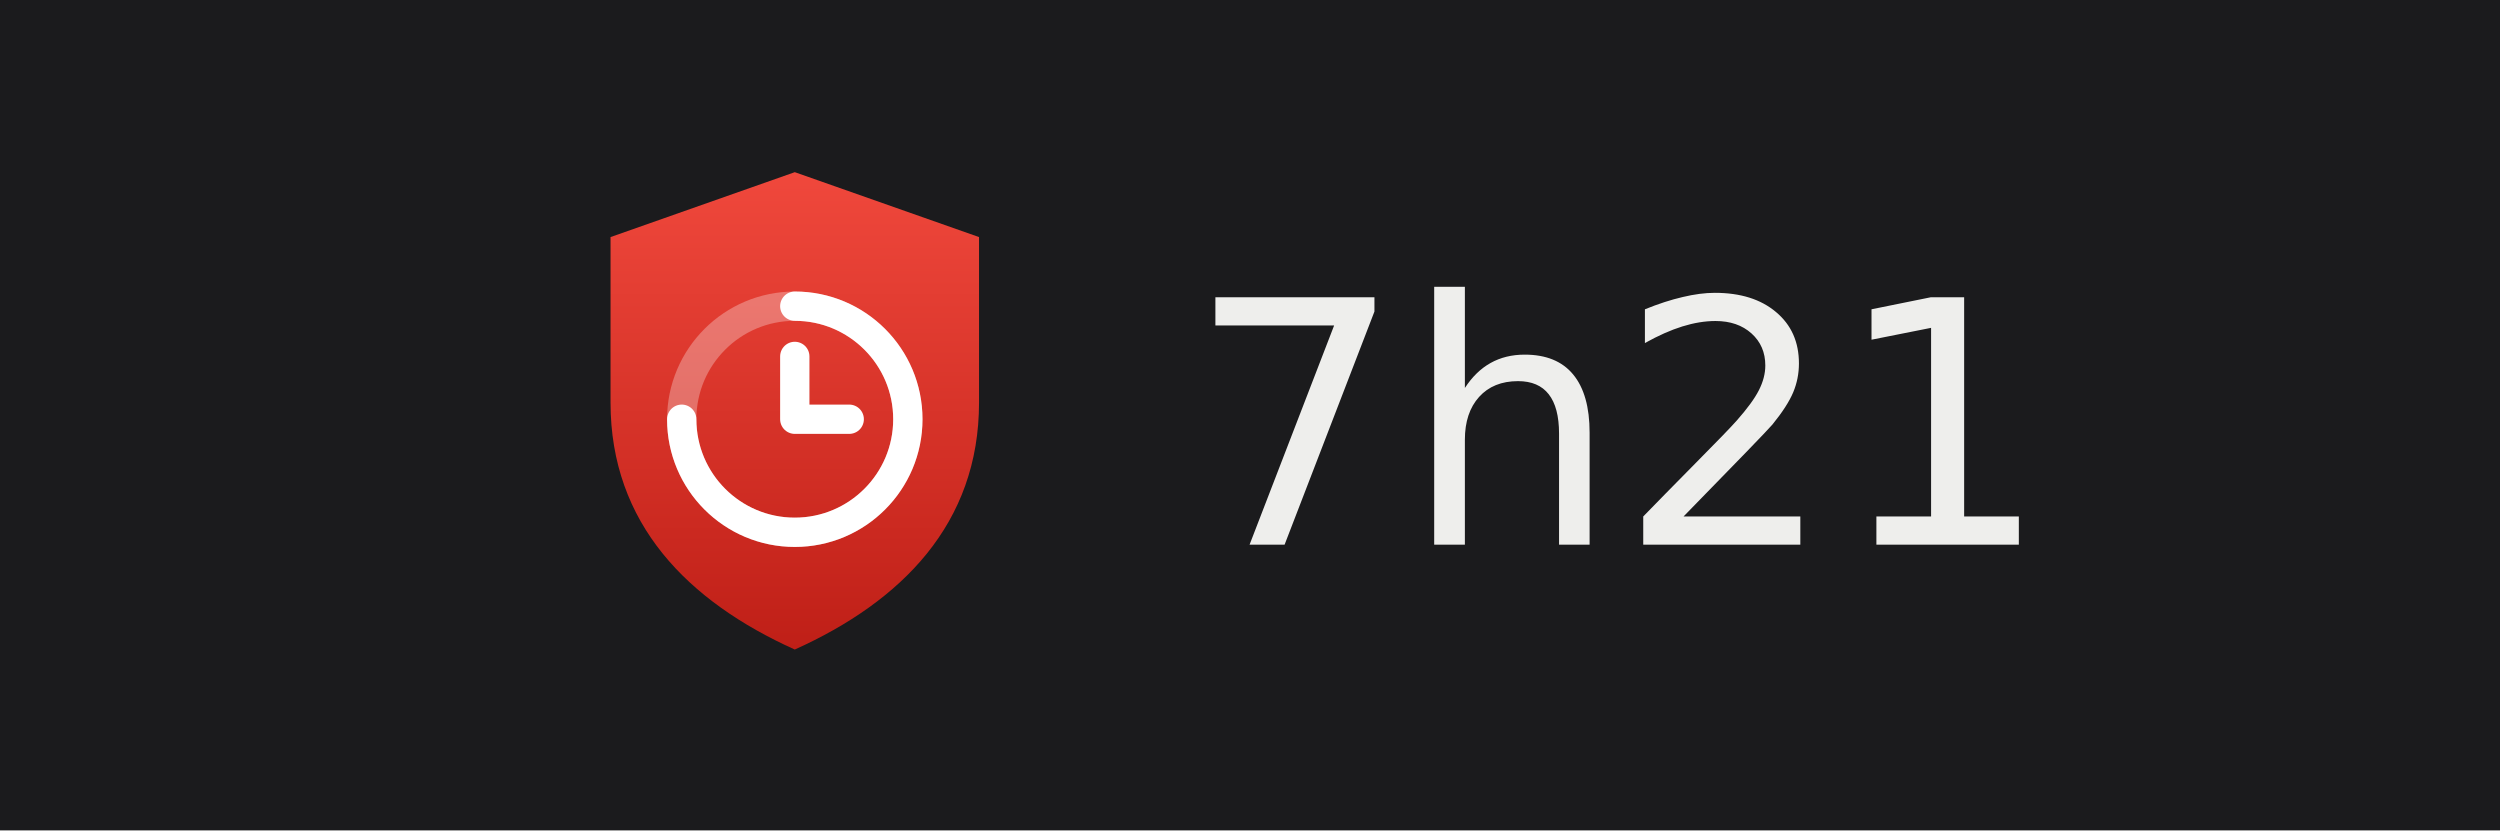
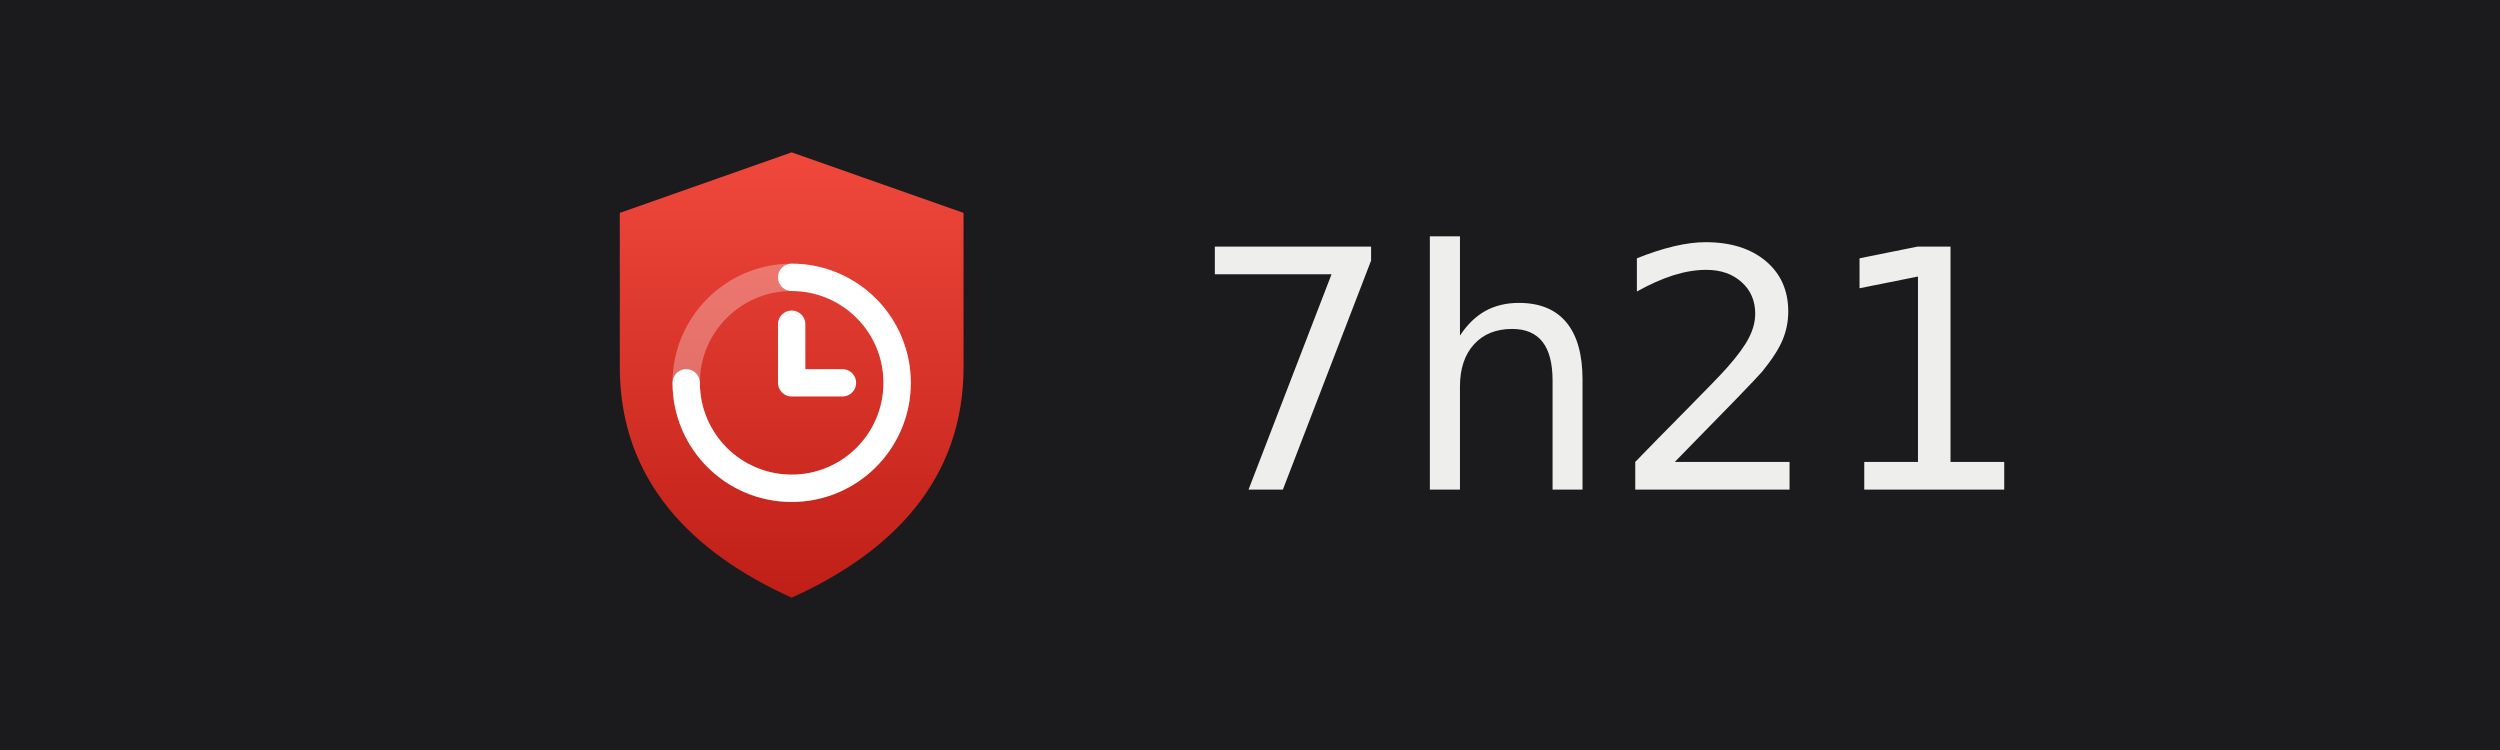
- <svg xmlns="http://www.w3.org/2000/svg" viewBox="0 0 280 93" role="img" aria-labelledby="t">
+ <svg xmlns="http://www.w3.org/2000/svg" viewBox="0 0 240 72" role="img" aria-labelledby="t">
  <defs>
    <linearGradient id="shield" x1="0" y1="0" x2="0" y2="1">
      <stop offset="0" stop-color="#F0483C" />
      <stop offset="1" stop-color="#BF1F17" />
    </linearGradient>
  </defs>
-   <rect width="280" height="93" fill="#1b1b1d" />
-   <g transform="translate(59 16) scale(.469)">
+   <rect width="240" height="72" fill="#1b1b1d" />
+   <g transform="translate(52 12) scale(.375)">
    <path fill="url(#shield)" d="M64 7 108 22.5v39.5c0 29-18.500 47.500-44 59C38.500 109.500 20 91 20 62V22.500Z" />
    <circle cx="64" cy="66" r="27" fill="none" stroke="#fff" stroke-opacity=".3" stroke-width="7" />
    <path d="M64 39A27 27 0 1 1 37 66" fill="none" stroke="#fff" stroke-width="7" stroke-linecap="round" />
    <path d="M64 51V66H77" fill="none" stroke="#fff" stroke-width="7" stroke-linecap="round" stroke-linejoin="round" />
  </g>
-   <text x="133" y="61" fill="#eeeeec" font-family="Ubuntu, Cantarell, 'DejaVu Sans', sans-serif" font-size="38">7h21</text>
+   <text x="114" y="47" fill="#eeeeec" font-family="Ubuntu, Cantarell, 'DejaVu Sans', sans-serif" font-size="32">7h21</text>
</svg>
